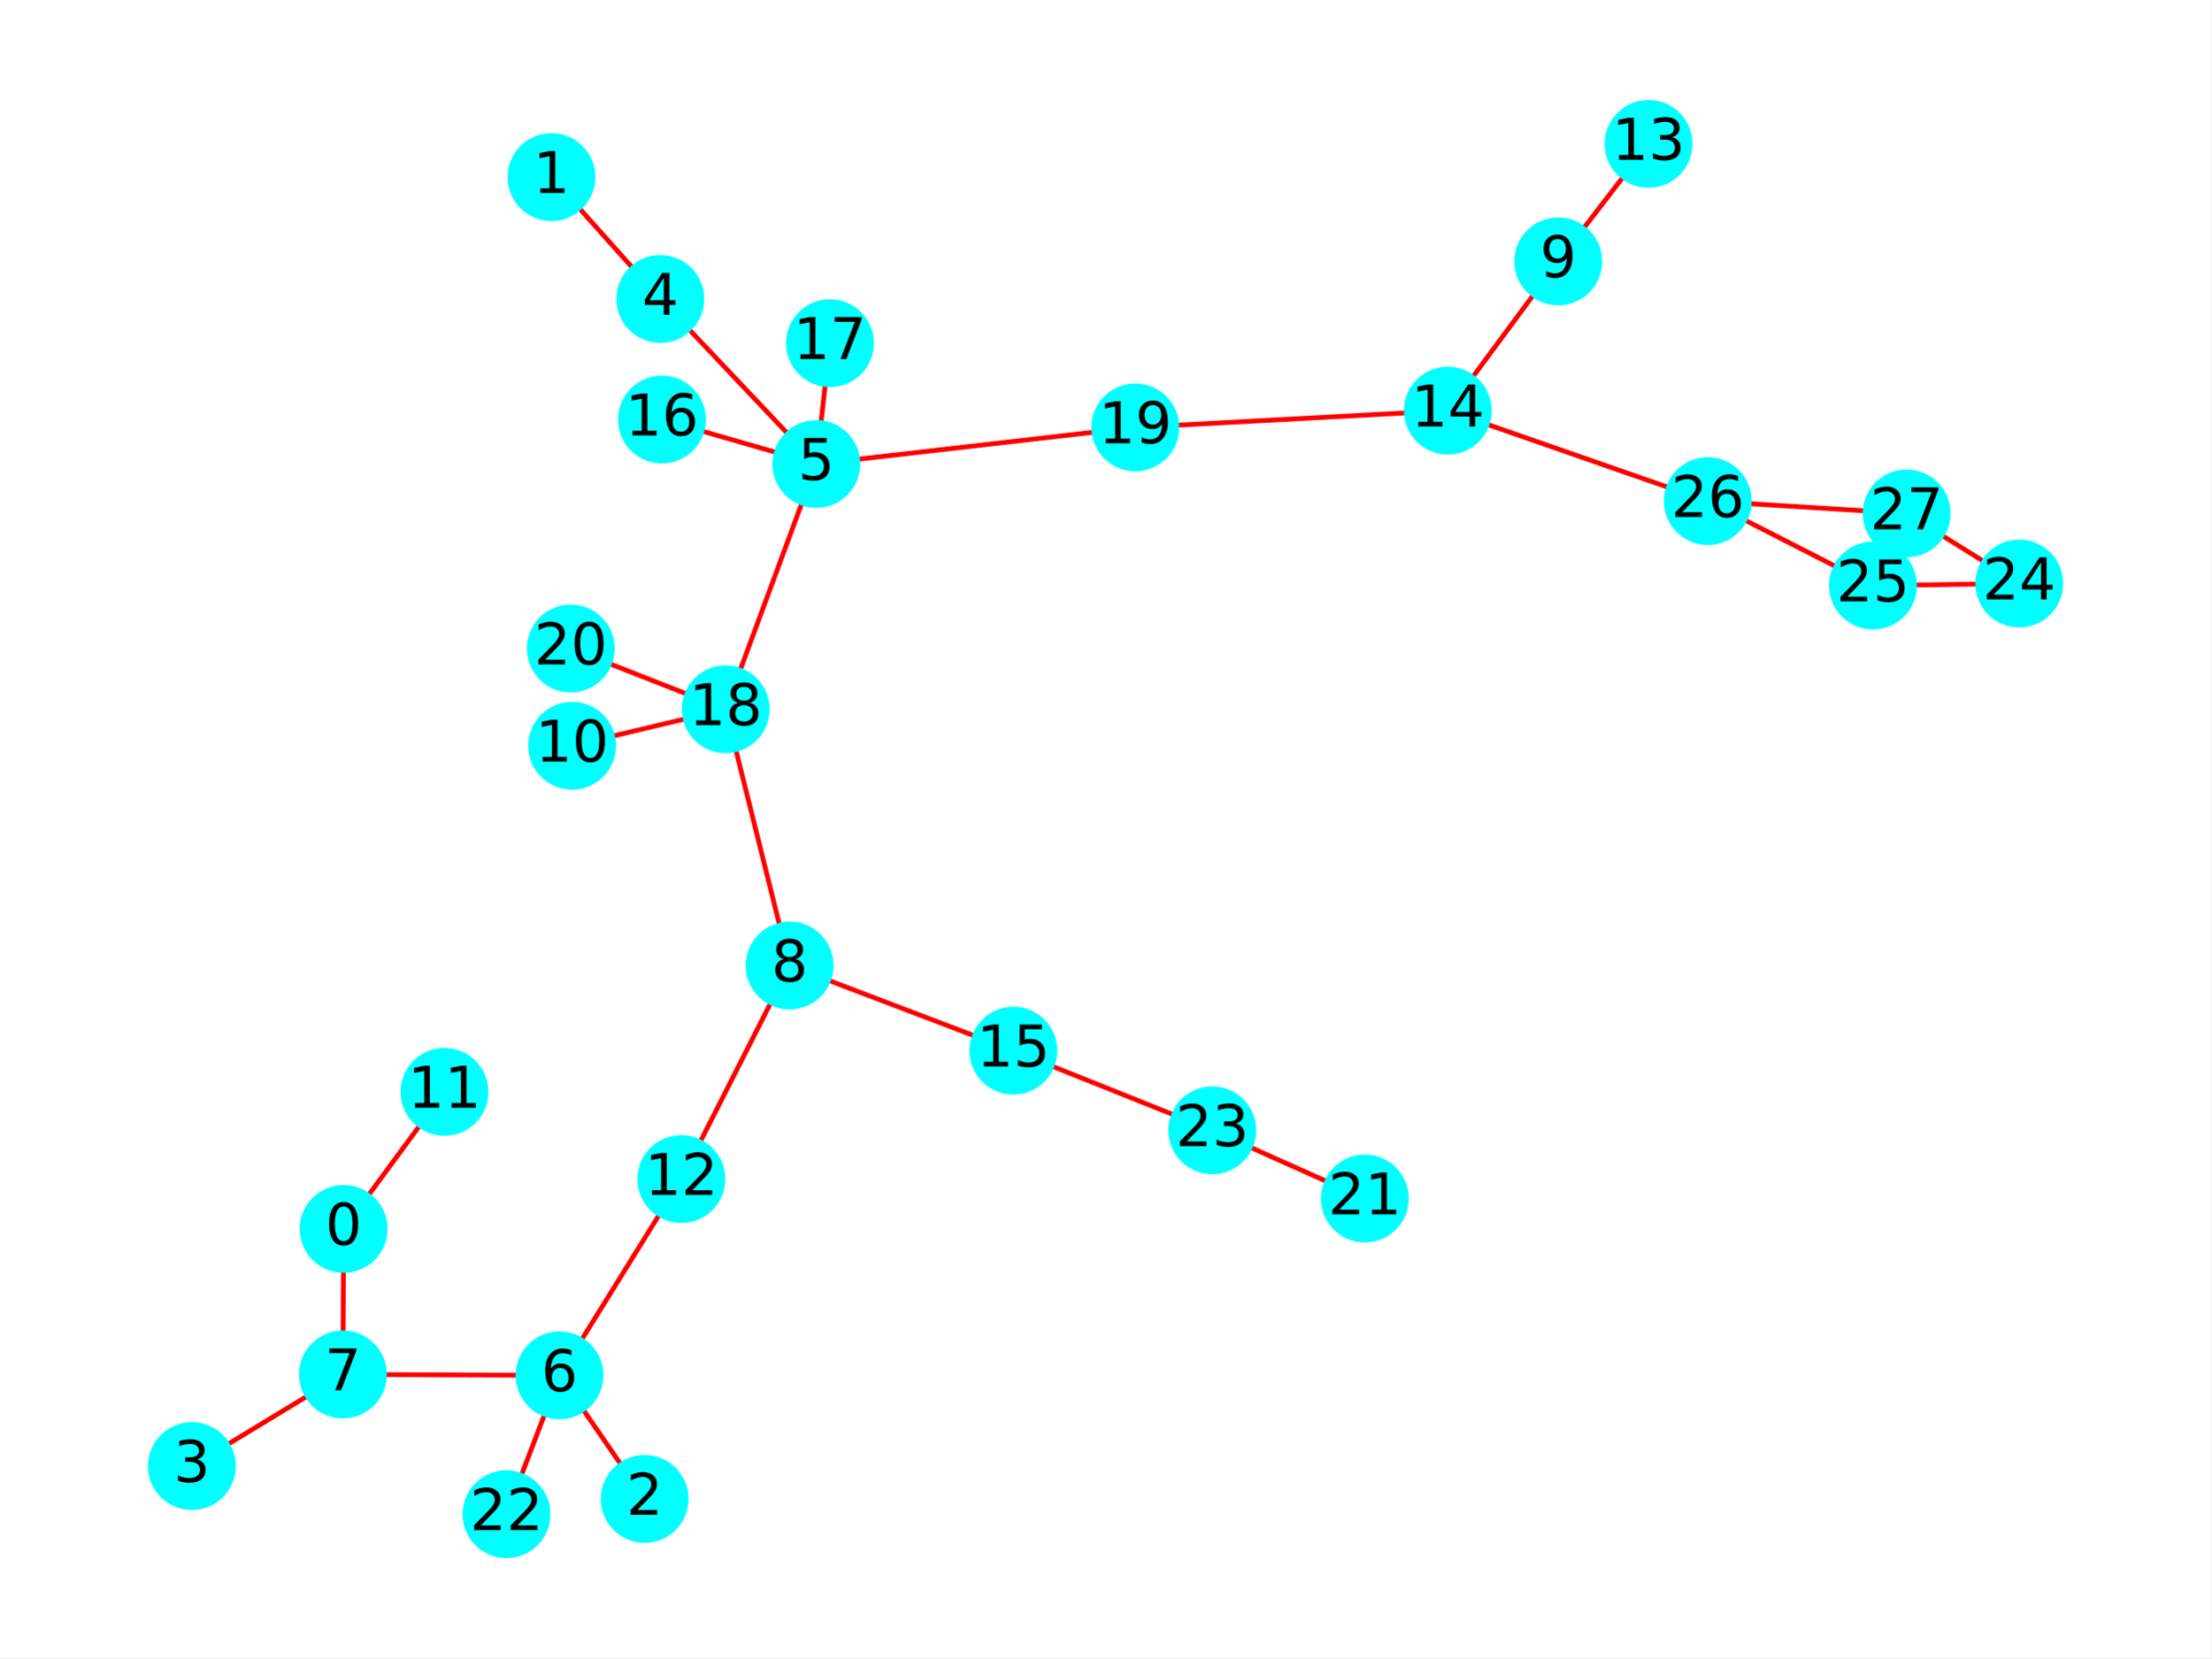
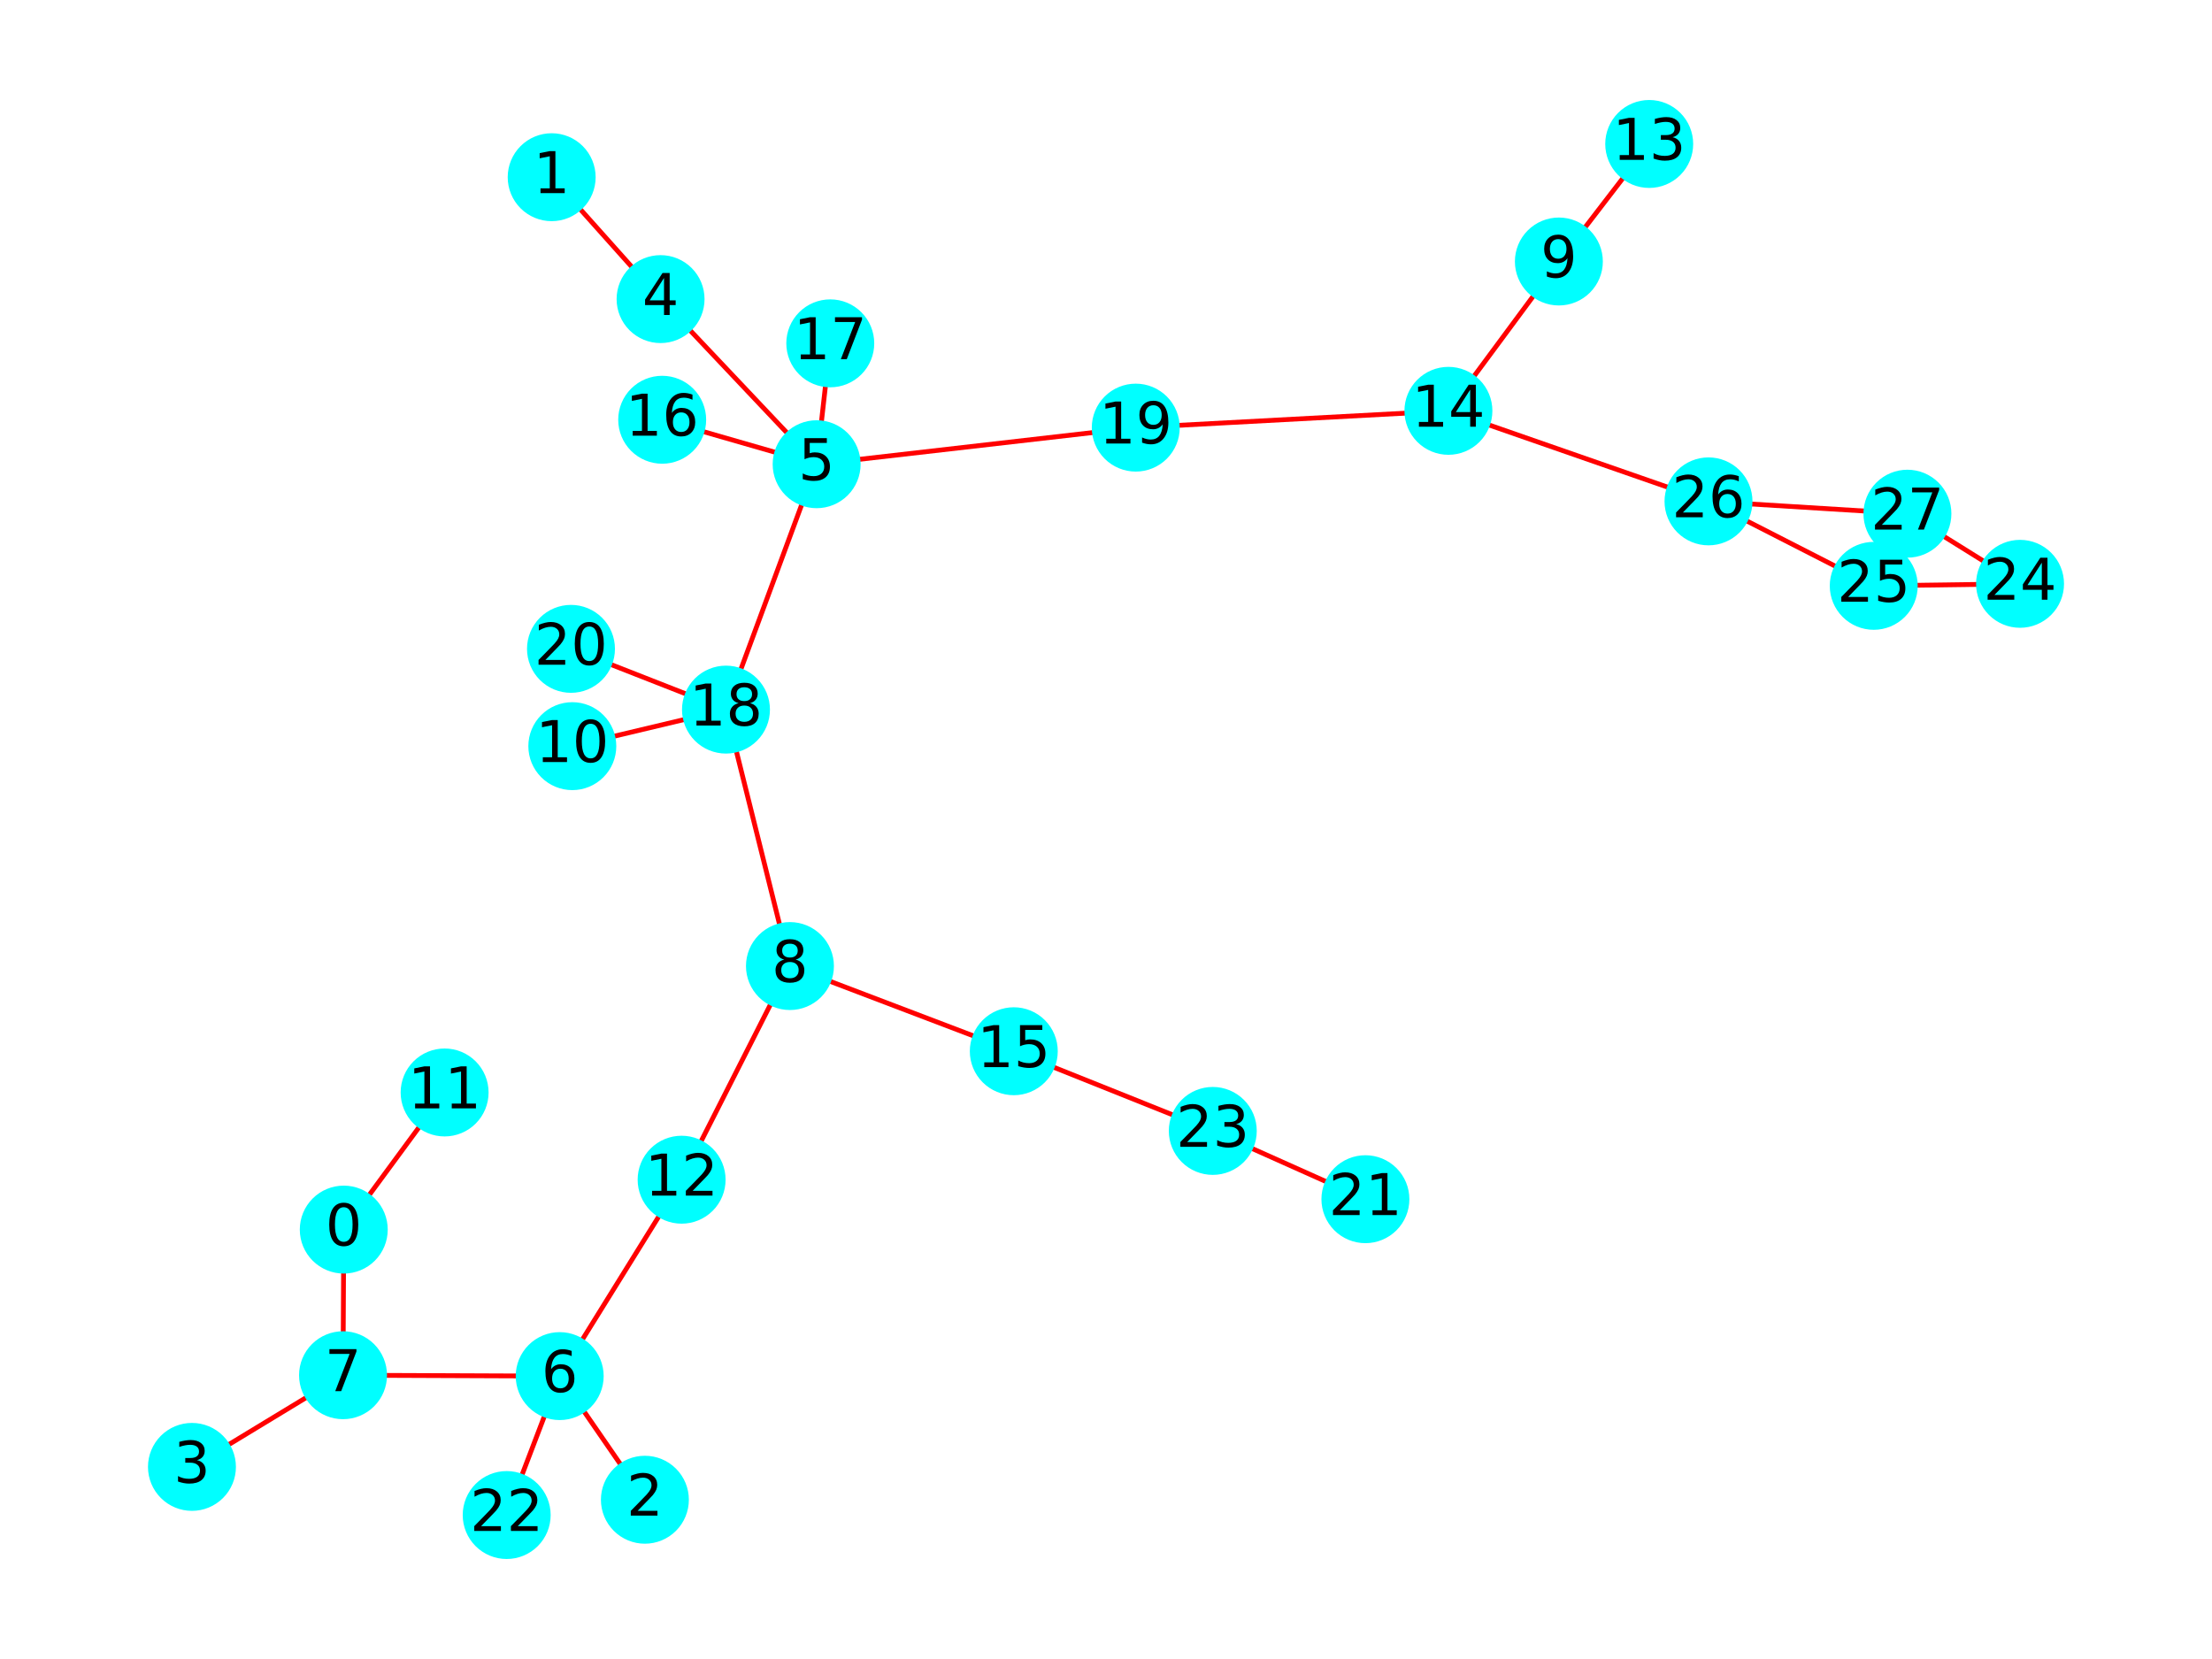
- <svg xmlns="http://www.w3.org/2000/svg" xmlns:xlink="http://www.w3.org/1999/xlink" width="460.8pt" height="345.6pt" viewBox="0 0 460.8 345.6" version="1.1">
+ <svg xmlns="http://www.w3.org/2000/svg" xmlns:xlink="http://www.w3.org/1999/xlink" width="614.4" height="460.8" version="1.1" viewBox="0 0 460.8 345.6">
  <defs>
-     <style type="text/css">*{stroke-linejoin: round; stroke-linecap: butt}</style>
+     <style type="text/css">*{stroke-linejoin:round;stroke-linecap:butt}</style>
  </defs>
  <g id="figure_1">
    <g id="patch_1">
-       <path d="M 0 345.6  L 460.8 345.6  L 460.8 0  L 0 0  z " style="fill: #ffffff" />
+       <path d="M 0 345.6 L 460.8 345.6 L 460.8 0 L 0 0 z" style="fill:#fff" />
    </g>
    <g id="axes_1">
      <g id="LineCollection_1">
-         <path d="M 71.613 256.147  L 92.621 227.581  " clip-path="url(#pd86e457731)" style="fill: none; stroke: #ff0000" />
-         <path d="M 71.613 256.147  L 71.46 286.484  " clip-path="url(#pd86e457731)" style="fill: none; stroke: #ff0000" />
-         <path d="M 114.924 36.915  L 137.609 62.309  " clip-path="url(#pd86e457731)" style="fill: none; stroke: #ff0000" />
-         <path d="M 134.342 312.423  L 116.596 286.667  " clip-path="url(#pd86e457731)" style="fill: none; stroke: #ff0000" />
-         <path d="M 39.987 305.581  L 71.46 286.484  " clip-path="url(#pd86e457731)" style="fill: none; stroke: #ff0000" />
-         <path d="M 137.609 62.309  L 170.121 96.707  " clip-path="url(#pd86e457731)" style="fill: none; stroke: #ff0000" />
-         <path d="M 170.121 96.707  L 137.946 87.443  " clip-path="url(#pd86e457731)" style="fill: none; stroke: #ff0000" />
-         <path d="M 170.121 96.707  L 236.6 89.081  " clip-path="url(#pd86e457731)" style="fill: none; stroke: #ff0000" />
-         <path d="M 170.121 96.707  L 151.234 147.825  " clip-path="url(#pd86e457731)" style="fill: none; stroke: #ff0000" />
-         <path d="M 170.121 96.707  L 172.961 71.523  " clip-path="url(#pd86e457731)" style="fill: none; stroke: #ff0000" />
-         <path d="M 116.596 286.667  L 141.993 245.753  " clip-path="url(#pd86e457731)" style="fill: none; stroke: #ff0000" />
-         <path d="M 116.596 286.667  L 71.46 286.484  " clip-path="url(#pd86e457731)" style="fill: none; stroke: #ff0000" />
-         <path d="M 116.596 286.667  L 105.552 315.61  " clip-path="url(#pd86e457731)" style="fill: none; stroke: #ff0000" />
-         <path d="M 164.56 201.247  L 211.191 218.992  " clip-path="url(#pd86e457731)" style="fill: none; stroke: #ff0000" />
-         <path d="M 164.56 201.247  L 141.993 245.753  " clip-path="url(#pd86e457731)" style="fill: none; stroke: #ff0000" />
-         <path d="M 164.56 201.247  L 151.234 147.825  " clip-path="url(#pd86e457731)" style="fill: none; stroke: #ff0000" />
-         <path d="M 324.742 54.476  L 301.731 85.584  " clip-path="url(#pd86e457731)" style="fill: none; stroke: #ff0000" />
-         <path d="M 324.742 54.476  L 343.561 29.99  " clip-path="url(#pd86e457731)" style="fill: none; stroke: #ff0000" />
-         <path d="M 119.225 155.437  L 151.234 147.825  " clip-path="url(#pd86e457731)" style="fill: none; stroke: #ff0000" />
-         <path d="M 301.731 85.584  L 236.6 89.081  " clip-path="url(#pd86e457731)" style="fill: none; stroke: #ff0000" />
-         <path d="M 301.731 85.584  L 355.912 104.445  " clip-path="url(#pd86e457731)" style="fill: none; stroke: #ff0000" />
-         <path d="M 211.191 218.992  L 252.645 235.591  " clip-path="url(#pd86e457731)" style="fill: none; stroke: #ff0000" />
-         <path d="M 151.234 147.825  L 118.946 135.168  " clip-path="url(#pd86e457731)" style="fill: none; stroke: #ff0000" />
-         <path d="M 284.439 249.815  L 252.645 235.591  " clip-path="url(#pd86e457731)" style="fill: none; stroke: #ff0000" />
-         <path d="M 420.813 121.621  L 397.35 107.012  " clip-path="url(#pd86e457731)" style="fill: none; stroke: #ff0000" />
-         <path d="M 420.813 121.621  L 390.334 122.041  " clip-path="url(#pd86e457731)" style="fill: none; stroke: #ff0000" />
-         <path d="M 390.334 122.041  L 355.912 104.445  " clip-path="url(#pd86e457731)" style="fill: none; stroke: #ff0000" />
-         <path d="M 355.912 104.445  L 397.35 107.012  " clip-path="url(#pd86e457731)" style="fill: none; stroke: #ff0000" />
+         <path d="M 71.613 256.147 L 92.621 227.581" clip-path="url(#pd86e457731)" style="fill:none;stroke:red" />
+         <path d="M 71.613 256.147 L 71.46 286.484" clip-path="url(#pd86e457731)" style="fill:none;stroke:red" />
+         <path d="M 114.924 36.915 L 137.609 62.309" clip-path="url(#pd86e457731)" style="fill:none;stroke:red" />
+         <path d="M 134.342 312.423 L 116.596 286.667" clip-path="url(#pd86e457731)" style="fill:none;stroke:red" />
+         <path d="M 39.987 305.581 L 71.46 286.484" clip-path="url(#pd86e457731)" style="fill:none;stroke:red" />
+         <path d="M 137.609 62.309 L 170.121 96.707" clip-path="url(#pd86e457731)" style="fill:none;stroke:red" />
+         <path d="M 170.121 96.707 L 137.946 87.443" clip-path="url(#pd86e457731)" style="fill:none;stroke:red" />
+         <path d="M 170.121 96.707 L 236.6 89.081" clip-path="url(#pd86e457731)" style="fill:none;stroke:red" />
+         <path d="M 170.121 96.707 L 151.234 147.825" clip-path="url(#pd86e457731)" style="fill:none;stroke:red" />
+         <path d="M 170.121 96.707 L 172.961 71.523" clip-path="url(#pd86e457731)" style="fill:none;stroke:red" />
+         <path d="M 116.596 286.667 L 141.993 245.753" clip-path="url(#pd86e457731)" style="fill:none;stroke:red" />
+         <path d="M 116.596 286.667 L 71.46 286.484" clip-path="url(#pd86e457731)" style="fill:none;stroke:red" />
+         <path d="M 116.596 286.667 L 105.552 315.61" clip-path="url(#pd86e457731)" style="fill:none;stroke:red" />
+         <path d="M 164.56 201.247 L 211.191 218.992" clip-path="url(#pd86e457731)" style="fill:none;stroke:red" />
+         <path d="M 164.56 201.247 L 141.993 245.753" clip-path="url(#pd86e457731)" style="fill:none;stroke:red" />
+         <path d="M 164.56 201.247 L 151.234 147.825" clip-path="url(#pd86e457731)" style="fill:none;stroke:red" />
+         <path d="M 324.742 54.476 L 301.731 85.584" clip-path="url(#pd86e457731)" style="fill:none;stroke:red" />
+         <path d="M 324.742 54.476 L 343.561 29.99" clip-path="url(#pd86e457731)" style="fill:none;stroke:red" />
+         <path d="M 119.225 155.437 L 151.234 147.825" clip-path="url(#pd86e457731)" style="fill:none;stroke:red" />
+         <path d="M 301.731 85.584 L 236.6 89.081" clip-path="url(#pd86e457731)" style="fill:none;stroke:red" />
+         <path d="M 301.731 85.584 L 355.912 104.445" clip-path="url(#pd86e457731)" style="fill:none;stroke:red" />
+         <path d="M 211.191 218.992 L 252.645 235.591" clip-path="url(#pd86e457731)" style="fill:none;stroke:red" />
+         <path d="M 151.234 147.825 L 118.946 135.168" clip-path="url(#pd86e457731)" style="fill:none;stroke:red" />
+         <path d="M 284.439 249.815 L 252.645 235.591" clip-path="url(#pd86e457731)" style="fill:none;stroke:red" />
+         <path d="M 420.813 121.621 L 397.35 107.012" clip-path="url(#pd86e457731)" style="fill:none;stroke:red" />
+         <path d="M 420.813 121.621 L 390.334 122.041" clip-path="url(#pd86e457731)" style="fill:none;stroke:red" />
+         <path d="M 390.334 122.041 L 355.912 104.445" clip-path="url(#pd86e457731)" style="fill:none;stroke:red" />
+         <path d="M 355.912 104.445 L 397.35 107.012" clip-path="url(#pd86e457731)" style="fill:none;stroke:red" />
      </g>
      <g id="PathCollection_1">
        <defs>
-           <path id="C0_0_6f438f2f1f" d="M 0 8.66  C 2.297 8.66 4.5 7.748 6.124 6.124  C 7.748 4.5 8.66 2.297 8.66 -0  C 8.66 -2.297 7.748 -4.5 6.124 -6.124  C 4.5 -7.748 2.297 -8.66 0 -8.66  C -2.297 -8.66 -4.5 -7.748 -6.124 -6.124  C -7.748 -4.5 -8.66 -2.297 -8.66 0  C -8.66 2.297 -7.748 4.5 -6.124 6.124  C -4.5 7.748 -2.297 8.66 0 8.66  z " />
+           <path id="C0_0_6f438f2f1f" d="M 0 8.66 C 2.297 8.66 4.5 7.748 6.124 6.124 C 7.748 4.5 8.66 2.297 8.66 -0 C 8.66 -2.297 7.748 -4.5 6.124 -6.124 C 4.5 -7.748 2.297 -8.66 0 -8.66 C -2.297 -8.66 -4.5 -7.748 -6.124 -6.124 C -7.748 -4.5 -8.66 -2.297 -8.66 0 C -8.66 2.297 -7.748 4.5 -6.124 6.124 C -4.5 7.748 -2.297 8.66 0 8.66 z" />
        </defs>
        <g clip-path="url(#pd86e457731)">
-           <use xlink:href="#C0_0_6f438f2f1f" x="71.613" y="256.147" style="fill: #00ffff; stroke: #00ffff" />
-         </g>
-         <g clip-path="url(#pd86e457731)">
-           <use xlink:href="#C0_0_6f438f2f1f" x="114.924" y="36.915" style="fill: #00ffff; stroke: #00ffff" />
-         </g>
-         <g clip-path="url(#pd86e457731)">
-           <use xlink:href="#C0_0_6f438f2f1f" x="134.342" y="312.423" style="fill: #00ffff; stroke: #00ffff" />
-         </g>
-         <g clip-path="url(#pd86e457731)">
-           <use xlink:href="#C0_0_6f438f2f1f" x="39.987" y="305.581" style="fill: #00ffff; stroke: #00ffff" />
-         </g>
-         <g clip-path="url(#pd86e457731)">
-           <use xlink:href="#C0_0_6f438f2f1f" x="137.609" y="62.309" style="fill: #00ffff; stroke: #00ffff" />
-         </g>
-         <g clip-path="url(#pd86e457731)">
-           <use xlink:href="#C0_0_6f438f2f1f" x="170.121" y="96.707" style="fill: #00ffff; stroke: #00ffff" />
-         </g>
-         <g clip-path="url(#pd86e457731)">
-           <use xlink:href="#C0_0_6f438f2f1f" x="116.596" y="286.667" style="fill: #00ffff; stroke: #00ffff" />
-         </g>
-         <g clip-path="url(#pd86e457731)">
-           <use xlink:href="#C0_0_6f438f2f1f" x="71.46" y="286.484" style="fill: #00ffff; stroke: #00ffff" />
-         </g>
-         <g clip-path="url(#pd86e457731)">
-           <use xlink:href="#C0_0_6f438f2f1f" x="164.56" y="201.247" style="fill: #00ffff; stroke: #00ffff" />
-         </g>
-         <g clip-path="url(#pd86e457731)">
-           <use xlink:href="#C0_0_6f438f2f1f" x="324.742" y="54.476" style="fill: #00ffff; stroke: #00ffff" />
-         </g>
-         <g clip-path="url(#pd86e457731)">
-           <use xlink:href="#C0_0_6f438f2f1f" x="119.225" y="155.437" style="fill: #00ffff; stroke: #00ffff" />
-         </g>
-         <g clip-path="url(#pd86e457731)">
-           <use xlink:href="#C0_0_6f438f2f1f" x="92.621" y="227.581" style="fill: #00ffff; stroke: #00ffff" />
-         </g>
-         <g clip-path="url(#pd86e457731)">
-           <use xlink:href="#C0_0_6f438f2f1f" x="141.993" y="245.753" style="fill: #00ffff; stroke: #00ffff" />
-         </g>
-         <g clip-path="url(#pd86e457731)">
-           <use xlink:href="#C0_0_6f438f2f1f" x="343.561" y="29.99" style="fill: #00ffff; stroke: #00ffff" />
-         </g>
-         <g clip-path="url(#pd86e457731)">
-           <use xlink:href="#C0_0_6f438f2f1f" x="301.731" y="85.584" style="fill: #00ffff; stroke: #00ffff" />
-         </g>
-         <g clip-path="url(#pd86e457731)">
-           <use xlink:href="#C0_0_6f438f2f1f" x="211.191" y="218.992" style="fill: #00ffff; stroke: #00ffff" />
-         </g>
-         <g clip-path="url(#pd86e457731)">
-           <use xlink:href="#C0_0_6f438f2f1f" x="137.946" y="87.443" style="fill: #00ffff; stroke: #00ffff" />
-         </g>
-         <g clip-path="url(#pd86e457731)">
-           <use xlink:href="#C0_0_6f438f2f1f" x="172.961" y="71.523" style="fill: #00ffff; stroke: #00ffff" />
-         </g>
-         <g clip-path="url(#pd86e457731)">
-           <use xlink:href="#C0_0_6f438f2f1f" x="151.234" y="147.825" style="fill: #00ffff; stroke: #00ffff" />
-         </g>
-         <g clip-path="url(#pd86e457731)">
-           <use xlink:href="#C0_0_6f438f2f1f" x="236.6" y="89.081" style="fill: #00ffff; stroke: #00ffff" />
-         </g>
-         <g clip-path="url(#pd86e457731)">
-           <use xlink:href="#C0_0_6f438f2f1f" x="118.946" y="135.168" style="fill: #00ffff; stroke: #00ffff" />
-         </g>
-         <g clip-path="url(#pd86e457731)">
-           <use xlink:href="#C0_0_6f438f2f1f" x="284.439" y="249.815" style="fill: #00ffff; stroke: #00ffff" />
-         </g>
-         <g clip-path="url(#pd86e457731)">
-           <use xlink:href="#C0_0_6f438f2f1f" x="105.552" y="315.61" style="fill: #00ffff; stroke: #00ffff" />
-         </g>
-         <g clip-path="url(#pd86e457731)">
-           <use xlink:href="#C0_0_6f438f2f1f" x="252.645" y="235.591" style="fill: #00ffff; stroke: #00ffff" />
-         </g>
-         <g clip-path="url(#pd86e457731)">
-           <use xlink:href="#C0_0_6f438f2f1f" x="420.813" y="121.621" style="fill: #00ffff; stroke: #00ffff" />
-         </g>
-         <g clip-path="url(#pd86e457731)">
-           <use xlink:href="#C0_0_6f438f2f1f" x="390.334" y="122.041" style="fill: #00ffff; stroke: #00ffff" />
-         </g>
-         <g clip-path="url(#pd86e457731)">
-           <use xlink:href="#C0_0_6f438f2f1f" x="355.912" y="104.445" style="fill: #00ffff; stroke: #00ffff" />
-         </g>
-         <g clip-path="url(#pd86e457731)">
-           <use xlink:href="#C0_0_6f438f2f1f" x="397.35" y="107.012" style="fill: #00ffff; stroke: #00ffff" />
+           <use x="71.613" y="256.147" xlink:href="#C0_0_6f438f2f1f" style="fill:#0ff;stroke:#0ff" />
+         </g>
+         <g clip-path="url(#pd86e457731)">
+           <use x="114.924" y="36.915" xlink:href="#C0_0_6f438f2f1f" style="fill:#0ff;stroke:#0ff" />
+         </g>
+         <g clip-path="url(#pd86e457731)">
+           <use x="134.342" y="312.423" xlink:href="#C0_0_6f438f2f1f" style="fill:#0ff;stroke:#0ff" />
+         </g>
+         <g clip-path="url(#pd86e457731)">
+           <use x="39.987" y="305.581" xlink:href="#C0_0_6f438f2f1f" style="fill:#0ff;stroke:#0ff" />
+         </g>
+         <g clip-path="url(#pd86e457731)">
+           <use x="137.609" y="62.309" xlink:href="#C0_0_6f438f2f1f" style="fill:#0ff;stroke:#0ff" />
+         </g>
+         <g clip-path="url(#pd86e457731)">
+           <use x="170.121" y="96.707" xlink:href="#C0_0_6f438f2f1f" style="fill:#0ff;stroke:#0ff" />
+         </g>
+         <g clip-path="url(#pd86e457731)">
+           <use x="116.596" y="286.667" xlink:href="#C0_0_6f438f2f1f" style="fill:#0ff;stroke:#0ff" />
+         </g>
+         <g clip-path="url(#pd86e457731)">
+           <use x="71.46" y="286.484" xlink:href="#C0_0_6f438f2f1f" style="fill:#0ff;stroke:#0ff" />
+         </g>
+         <g clip-path="url(#pd86e457731)">
+           <use x="164.56" y="201.247" xlink:href="#C0_0_6f438f2f1f" style="fill:#0ff;stroke:#0ff" />
+         </g>
+         <g clip-path="url(#pd86e457731)">
+           <use x="324.742" y="54.476" xlink:href="#C0_0_6f438f2f1f" style="fill:#0ff;stroke:#0ff" />
+         </g>
+         <g clip-path="url(#pd86e457731)">
+           <use x="119.225" y="155.437" xlink:href="#C0_0_6f438f2f1f" style="fill:#0ff;stroke:#0ff" />
+         </g>
+         <g clip-path="url(#pd86e457731)">
+           <use x="92.621" y="227.581" xlink:href="#C0_0_6f438f2f1f" style="fill:#0ff;stroke:#0ff" />
+         </g>
+         <g clip-path="url(#pd86e457731)">
+           <use x="141.993" y="245.753" xlink:href="#C0_0_6f438f2f1f" style="fill:#0ff;stroke:#0ff" />
+         </g>
+         <g clip-path="url(#pd86e457731)">
+           <use x="343.561" y="29.99" xlink:href="#C0_0_6f438f2f1f" style="fill:#0ff;stroke:#0ff" />
+         </g>
+         <g clip-path="url(#pd86e457731)">
+           <use x="301.731" y="85.584" xlink:href="#C0_0_6f438f2f1f" style="fill:#0ff;stroke:#0ff" />
+         </g>
+         <g clip-path="url(#pd86e457731)">
+           <use x="211.191" y="218.992" xlink:href="#C0_0_6f438f2f1f" style="fill:#0ff;stroke:#0ff" />
+         </g>
+         <g clip-path="url(#pd86e457731)">
+           <use x="137.946" y="87.443" xlink:href="#C0_0_6f438f2f1f" style="fill:#0ff;stroke:#0ff" />
+         </g>
+         <g clip-path="url(#pd86e457731)">
+           <use x="172.961" y="71.523" xlink:href="#C0_0_6f438f2f1f" style="fill:#0ff;stroke:#0ff" />
+         </g>
+         <g clip-path="url(#pd86e457731)">
+           <use x="151.234" y="147.825" xlink:href="#C0_0_6f438f2f1f" style="fill:#0ff;stroke:#0ff" />
+         </g>
+         <g clip-path="url(#pd86e457731)">
+           <use x="236.6" y="89.081" xlink:href="#C0_0_6f438f2f1f" style="fill:#0ff;stroke:#0ff" />
+         </g>
+         <g clip-path="url(#pd86e457731)">
+           <use x="118.946" y="135.168" xlink:href="#C0_0_6f438f2f1f" style="fill:#0ff;stroke:#0ff" />
+         </g>
+         <g clip-path="url(#pd86e457731)">
+           <use x="284.439" y="249.815" xlink:href="#C0_0_6f438f2f1f" style="fill:#0ff;stroke:#0ff" />
+         </g>
+         <g clip-path="url(#pd86e457731)">
+           <use x="105.552" y="315.61" xlink:href="#C0_0_6f438f2f1f" style="fill:#0ff;stroke:#0ff" />
+         </g>
+         <g clip-path="url(#pd86e457731)">
+           <use x="252.645" y="235.591" xlink:href="#C0_0_6f438f2f1f" style="fill:#0ff;stroke:#0ff" />
+         </g>
+         <g clip-path="url(#pd86e457731)">
+           <use x="420.813" y="121.621" xlink:href="#C0_0_6f438f2f1f" style="fill:#0ff;stroke:#0ff" />
+         </g>
+         <g clip-path="url(#pd86e457731)">
+           <use x="390.334" y="122.041" xlink:href="#C0_0_6f438f2f1f" style="fill:#0ff;stroke:#0ff" />
+         </g>
+         <g clip-path="url(#pd86e457731)">
+           <use x="355.912" y="104.445" xlink:href="#C0_0_6f438f2f1f" style="fill:#0ff;stroke:#0ff" />
+         </g>
+         <g clip-path="url(#pd86e457731)">
+           <use x="397.35" y="107.012" xlink:href="#C0_0_6f438f2f1f" style="fill:#0ff;stroke:#0ff" />
        </g>
      </g>
      <g id="text_1">
        <g clip-path="url(#pd86e457731)">
          <g transform="translate(67.79522 259.4587) scale(0.12 -0.12)">
            <defs>
-               <path id="DejaVuSans-30" d="M 2034 4250  Q 1547 4250 1301 3770  Q 1056 3291 1056 2328  Q 1056 1369 1301 889  Q 1547 409 2034 409  Q 2525 409 2770 889  Q 3016 1369 3016 2328  Q 3016 3291 2770 3770  Q 2525 4250 2034 4250  z M 2034 4750  Q 2819 4750 3233 4129  Q 3647 3509 3647 2328  Q 3647 1150 3233 529  Q 2819 -91 2034 -91  Q 1250 -91 836 529  Q 422 1150 422 2328  Q 422 3509 836 4129  Q 1250 4750 2034 4750  z " transform="scale(0.015625)" />
+               <path id="DejaVuSans-30" d="M 2034 4250 Q 1547 4250 1301 3770 Q 1056 3291 1056 2328 Q 1056 1369 1301 889 Q 1547 409 2034 409 Q 2525 409 2770 889 Q 3016 1369 3016 2328 Q 3016 3291 2770 3770 Q 2525 4250 2034 4250 z M 2034 4750 Q 2819 4750 3233 4129 Q 3647 3509 3647 2328 Q 3647 1150 3233 529 Q 2819 -91 2034 -91 Q 1250 -91 836 529 Q 422 1150 422 2328 Q 422 3509 836 4129 Q 1250 4750 2034 4750 z" transform="scale(0.015625)" />
            </defs>
            <use xlink:href="#DejaVuSans-30" />
          </g>
        </g>
      </g>
      <g id="text_2">
        <g clip-path="url(#pd86e457731)">
          <g transform="translate(111.1068 40.22605) scale(0.12 -0.12)">
            <defs>
-               <path id="DejaVuSans-31" d="M 794 531  L 1825 531  L 1825 4091  L 703 3866  L 703 4441  L 1819 4666  L 2450 4666  L 2450 531  L 3481 531  L 3481 0  L 794 0  L 794 531  z " transform="scale(0.015625)" />
+               <path id="DejaVuSans-31" d="M 794 531 L 1825 531 L 1825 4091 L 703 3866 L 703 4441 L 1819 4666 L 2450 4666 L 2450 531 L 3481 531 L 3481 0 L 794 0 L 794 531 z" transform="scale(0.015625)" />
            </defs>
            <use xlink:href="#DejaVuSans-31" />
          </g>
        </g>
      </g>
      <g id="text_3">
        <g clip-path="url(#pd86e457731)">
          <g transform="translate(130.5247 315.7338) scale(0.12 -0.12)">
            <defs>
-               <path id="DejaVuSans-32" d="M 1228 531  L 3431 531  L 3431 0  L 469 0  L 469 531  Q 828 903 1448 1529  Q 2069 2156 2228 2338  Q 2531 2678 2651 2914  Q 2772 3150 2772 3378  Q 2772 3750 2511 3984  Q 2250 4219 1831 4219  Q 1534 4219 1204 4116  Q 875 4013 500 3803  L 500 4441  Q 881 4594 1212 4672  Q 1544 4750 1819 4750  Q 2544 4750 2975 4387  Q 3406 4025 3406 3419  Q 3406 3131 3298 2873  Q 3191 2616 2906 2266  Q 2828 2175 2409 1742  Q 1991 1309 1228 531  z " transform="scale(0.015625)" />
+               <path id="DejaVuSans-32" d="M 1228 531 L 3431 531 L 3431 0 L 469 0 L 469 531 Q 828 903 1448 1529 Q 2069 2156 2228 2338 Q 2531 2678 2651 2914 Q 2772 3150 2772 3378 Q 2772 3750 2511 3984 Q 2250 4219 1831 4219 Q 1534 4219 1204 4116 Q 875 4013 500 3803 L 500 4441 Q 881 4594 1212 4672 Q 1544 4750 1819 4750 Q 2544 4750 2975 4387 Q 3406 4025 3406 3419 Q 3406 3131 3298 2873 Q 3191 2616 2906 2266 Q 2828 2175 2409 1742 Q 1991 1309 1228 531 z" transform="scale(0.015625)" />
            </defs>
            <use xlink:href="#DejaVuSans-32" />
          </g>
        </g>
      </g>
      <g id="text_4">
        <g clip-path="url(#pd86e457731)">
          <g transform="translate(36.16928 308.8918) scale(0.12 -0.12)">
            <defs>
-               <path id="DejaVuSans-33" d="M 2597 2516  Q 3050 2419 3304 2112  Q 3559 1806 3559 1356  Q 3559 666 3084 287  Q 2609 -91 1734 -91  Q 1441 -91 1130 -33  Q 819 25 488 141  L 488 750  Q 750 597 1062 519  Q 1375 441 1716 441  Q 2309 441 2620 675  Q 2931 909 2931 1356  Q 2931 1769 2642 2001  Q 2353 2234 1838 2234  L 1294 2234  L 1294 2753  L 1863 2753  Q 2328 2753 2575 2939  Q 2822 3125 2822 3475  Q 2822 3834 2567 4026  Q 2313 4219 1838 4219  Q 1578 4219 1281 4162  Q 984 4106 628 3988  L 628 4550  Q 988 4650 1302 4700  Q 1616 4750 1894 4750  Q 2613 4750 3031 4423  Q 3450 4097 3450 3541  Q 3450 3153 3228 2886  Q 3006 2619 2597 2516  z " transform="scale(0.015625)" />
+               <path id="DejaVuSans-33" d="M 2597 2516 Q 3050 2419 3304 2112 Q 3559 1806 3559 1356 Q 3559 666 3084 287 Q 2609 -91 1734 -91 Q 1441 -91 1130 -33 Q 819 25 488 141 L 488 750 Q 750 597 1062 519 Q 1375 441 1716 441 Q 2309 441 2620 675 Q 2931 909 2931 1356 Q 2931 1769 2642 2001 Q 2353 2234 1838 2234 L 1294 2234 L 1294 2753 L 1863 2753 Q 2328 2753 2575 2939 Q 2822 3125 2822 3475 Q 2822 3834 2567 4026 Q 2313 4219 1838 4219 Q 1578 4219 1281 4162 Q 984 4106 628 3988 L 628 4550 Q 988 4650 1302 4700 Q 1616 4750 1894 4750 Q 2613 4750 3031 4423 Q 3450 4097 3450 3541 Q 3450 3153 3228 2886 Q 3006 2619 2597 2516 z" transform="scale(0.015625)" />
            </defs>
            <use xlink:href="#DejaVuSans-33" />
          </g>
        </g>
      </g>
      <g id="text_5">
        <g clip-path="url(#pd86e457731)">
          <g transform="translate(133.7915 65.61993) scale(0.12 -0.12)">
            <defs>
-               <path id="DejaVuSans-34" d="M 2419 4116  L 825 1625  L 2419 1625  L 2419 4116  z M 2253 4666  L 3047 4666  L 3047 1625  L 3713 1625  L 3713 1100  L 3047 1100  L 3047 0  L 2419 0  L 2419 1100  L 313 1100  L 313 1709  L 2253 4666  z " transform="scale(0.015625)" />
+               <path id="DejaVuSans-34" d="M 2419 4116 L 825 1625 L 2419 1625 L 2419 4116 z M 2253 4666 L 3047 4666 L 3047 1625 L 3713 1625 L 3713 1100 L 3047 1100 L 3047 0 L 2419 0 L 2419 1100 L 313 1100 L 313 1709 L 2253 4666 z" transform="scale(0.015625)" />
            </defs>
            <use xlink:href="#DejaVuSans-34" />
          </g>
        </g>
      </g>
      <g id="text_6">
        <g clip-path="url(#pd86e457731)">
          <g transform="translate(166.3039 100.0186) scale(0.12 -0.12)">
            <defs>
-               <path id="DejaVuSans-35" d="M 691 4666  L 3169 4666  L 3169 4134  L 1269 4134  L 1269 2991  Q 1406 3038 1543 3061  Q 1681 3084 1819 3084  Q 2600 3084 3056 2656  Q 3513 2228 3513 1497  Q 3513 744 3044 326  Q 2575 -91 1722 -91  Q 1428 -91 1123 -41  Q 819 9 494 109  L 494 744  Q 775 591 1075 516  Q 1375 441 1709 441  Q 2250 441 2565 725  Q 2881 1009 2881 1497  Q 2881 1984 2565 2268  Q 2250 2553 1709 2553  Q 1456 2553 1204 2497  Q 953 2441 691 2322  L 691 4666  z " transform="scale(0.015625)" />
+               <path id="DejaVuSans-35" d="M 691 4666 L 3169 4666 L 3169 4134 L 1269 4134 L 1269 2991 Q 1406 3038 1543 3061 Q 1681 3084 1819 3084 Q 2600 3084 3056 2656 Q 3513 2228 3513 1497 Q 3513 744 3044 326 Q 2575 -91 1722 -91 Q 1428 -91 1123 -41 Q 819 9 494 109 L 494 744 Q 775 591 1075 516 Q 1375 441 1709 441 Q 2250 441 2565 725 Q 2881 1009 2881 1497 Q 2881 1984 2565 2268 Q 2250 2553 1709 2553 Q 1456 2553 1204 2497 Q 953 2441 691 2322 L 691 4666 z" transform="scale(0.015625)" />
            </defs>
            <use xlink:href="#DejaVuSans-35" />
          </g>
        </g>
      </g>
      <g id="text_7">
        <g clip-path="url(#pd86e457731)">
          <g transform="translate(112.7786 289.978) scale(0.12 -0.12)">
            <defs>
-               <path id="DejaVuSans-36" d="M 2113 2584  Q 1688 2584 1439 2293  Q 1191 2003 1191 1497  Q 1191 994 1439 701  Q 1688 409 2113 409  Q 2538 409 2786 701  Q 3034 994 3034 1497  Q 3034 2003 2786 2293  Q 2538 2584 2113 2584  z M 3366 4563  L 3366 3988  Q 3128 4100 2886 4159  Q 2644 4219 2406 4219  Q 1781 4219 1451 3797  Q 1122 3375 1075 2522  Q 1259 2794 1537 2939  Q 1816 3084 2150 3084  Q 2853 3084 3261 2657  Q 3669 2231 3669 1497  Q 3669 778 3244 343  Q 2819 -91 2113 -91  Q 1303 -91 875 529  Q 447 1150 447 2328  Q 447 3434 972 4092  Q 1497 4750 2381 4750  Q 2619 4750 2861 4703  Q 3103 4656 3366 4563  z " transform="scale(0.015625)" />
+               <path id="DejaVuSans-36" d="M 2113 2584 Q 1688 2584 1439 2293 Q 1191 2003 1191 1497 Q 1191 994 1439 701 Q 1688 409 2113 409 Q 2538 409 2786 701 Q 3034 994 3034 1497 Q 3034 2003 2786 2293 Q 2538 2584 2113 2584 z M 3366 4563 L 3366 3988 Q 3128 4100 2886 4159 Q 2644 4219 2406 4219 Q 1781 4219 1451 3797 Q 1122 3375 1075 2522 Q 1259 2794 1537 2939 Q 1816 3084 2150 3084 Q 2853 3084 3261 2657 Q 3669 2231 3669 1497 Q 3669 778 3244 343 Q 2819 -91 2113 -91 Q 1303 -91 875 529 Q 447 1150 447 2328 Q 447 3434 972 4092 Q 1497 4750 2381 4750 Q 2619 4750 2861 4703 Q 3103 4656 3366 4563 z" transform="scale(0.015625)" />
            </defs>
            <use xlink:href="#DejaVuSans-36" />
          </g>
        </g>
      </g>
      <g id="text_8">
        <g clip-path="url(#pd86e457731)">
          <g transform="translate(67.64282 289.795) scale(0.12 -0.12)">
            <defs>
-               <path id="DejaVuSans-37" d="M 525 4666  L 3525 4666  L 3525 4397  L 1831 0  L 1172 0  L 2766 4134  L 525 4134  L 525 4666  z " transform="scale(0.015625)" />
+               <path id="DejaVuSans-37" d="M 525 4666 L 3525 4666 L 3525 4397 L 1831 0 L 1172 0 L 2766 4134 L 525 4134 L 525 4666 z" transform="scale(0.015625)" />
            </defs>
            <use xlink:href="#DejaVuSans-37" />
          </g>
        </g>
      </g>
      <g id="text_9">
        <g clip-path="url(#pd86e457731)">
          <g transform="translate(160.7429 204.5583) scale(0.12 -0.12)">
            <defs>
-               <path id="DejaVuSans-38" d="M 2034 2216  Q 1584 2216 1326 1975  Q 1069 1734 1069 1313  Q 1069 891 1326 650  Q 1584 409 2034 409  Q 2484 409 2743 651  Q 3003 894 3003 1313  Q 3003 1734 2745 1975  Q 2488 2216 2034 2216  z M 1403 2484  Q 997 2584 770 2862  Q 544 3141 544 3541  Q 544 4100 942 4425  Q 1341 4750 2034 4750  Q 2731 4750 3128 4425  Q 3525 4100 3525 3541  Q 3525 3141 3298 2862  Q 3072 2584 2669 2484  Q 3125 2378 3379 2068  Q 3634 1759 3634 1313  Q 3634 634 3220 271  Q 2806 -91 2034 -91  Q 1263 -91 848 271  Q 434 634 434 1313  Q 434 1759 690 2068  Q 947 2378 1403 2484  z M 1172 3481  Q 1172 3119 1398 2916  Q 1625 2713 2034 2713  Q 2441 2713 2670 2916  Q 2900 3119 2900 3481  Q 2900 3844 2670 4047  Q 2441 4250 2034 4250  Q 1625 4250 1398 4047  Q 1172 3844 1172 3481  z " transform="scale(0.015625)" />
+               <path id="DejaVuSans-38" d="M 2034 2216 Q 1584 2216 1326 1975 Q 1069 1734 1069 1313 Q 1069 891 1326 650 Q 1584 409 2034 409 Q 2484 409 2743 651 Q 3003 894 3003 1313 Q 3003 1734 2745 1975 Q 2488 2216 2034 2216 z M 1403 2484 Q 997 2584 770 2862 Q 544 3141 544 3541 Q 544 4100 942 4425 Q 1341 4750 2034 4750 Q 2731 4750 3128 4425 Q 3525 4100 3525 3541 Q 3525 3141 3298 2862 Q 3072 2584 2669 2484 Q 3125 2378 3379 2068 Q 3634 1759 3634 1313 Q 3634 634 3220 271 Q 2806 -91 2034 -91 Q 1263 -91 848 271 Q 434 634 434 1313 Q 434 1759 690 2068 Q 947 2378 1403 2484 z M 1172 3481 Q 1172 3119 1398 2916 Q 1625 2713 2034 2713 Q 2441 2713 2670 2916 Q 2900 3119 2900 3481 Q 2900 3844 2670 4047 Q 2441 4250 2034 4250 Q 1625 4250 1398 4047 Q 1172 3844 1172 3481 z" transform="scale(0.015625)" />
            </defs>
            <use xlink:href="#DejaVuSans-38" />
          </g>
        </g>
      </g>
      <g id="text_10">
        <g clip-path="url(#pd86e457731)">
          <g transform="translate(320.9243 57.78736) scale(0.12 -0.12)">
            <defs>
-               <path id="DejaVuSans-39" d="M 703 97  L 703 672  Q 941 559 1184 500  Q 1428 441 1663 441  Q 2288 441 2617 861  Q 2947 1281 2994 2138  Q 2813 1869 2534 1725  Q 2256 1581 1919 1581  Q 1219 1581 811 2004  Q 403 2428 403 3163  Q 403 3881 828 4315  Q 1253 4750 1959 4750  Q 2769 4750 3195 4129  Q 3622 3509 3622 2328  Q 3622 1225 3098 567  Q 2575 -91 1691 -91  Q 1453 -91 1209 -44  Q 966 3 703 97  z M 1959 2075  Q 2384 2075 2632 2365  Q 2881 2656 2881 3163  Q 2881 3666 2632 3958  Q 2384 4250 1959 4250  Q 1534 4250 1286 3958  Q 1038 3666 1038 3163  Q 1038 2656 1286 2365  Q 1534 2075 1959 2075  z " transform="scale(0.015625)" />
+               <path id="DejaVuSans-39" d="M 703 97 L 703 672 Q 941 559 1184 500 Q 1428 441 1663 441 Q 2288 441 2617 861 Q 2947 1281 2994 2138 Q 2813 1869 2534 1725 Q 2256 1581 1919 1581 Q 1219 1581 811 2004 Q 403 2428 403 3163 Q 403 3881 828 4315 Q 1253 4750 1959 4750 Q 2769 4750 3195 4129 Q 3622 3509 3622 2328 Q 3622 1225 3098 567 Q 2575 -91 1691 -91 Q 1453 -91 1209 -44 Q 966 3 703 97 z M 1959 2075 Q 2384 2075 2632 2365 Q 2881 2656 2881 3163 Q 2881 3666 2632 3958 Q 2384 4250 1959 4250 Q 1534 4250 1286 3958 Q 1038 3666 1038 3163 Q 1038 2656 1286 2365 Q 1534 2075 1959 2075 z" transform="scale(0.015625)" />
            </defs>
            <use xlink:href="#DejaVuSans-39" />
          </g>
        </g>
      </g>
      <g id="text_11">
        <g clip-path="url(#pd86e457731)">
          <g transform="translate(111.5903 158.7478) scale(0.12 -0.12)">
            <use xlink:href="#DejaVuSans-31" />
-             <use xlink:href="#DejaVuSans-30" x="63.623" />
+             <use x="63.623" xlink:href="#DejaVuSans-30" />
          </g>
        </g>
      </g>
      <g id="text_12">
        <g clip-path="url(#pd86e457731)">
          <g transform="translate(84.98561 230.8923) scale(0.12 -0.12)">
            <use xlink:href="#DejaVuSans-31" />
-             <use xlink:href="#DejaVuSans-31" x="63.623" />
+             <use x="63.623" xlink:href="#DejaVuSans-31" />
          </g>
        </g>
      </g>
      <g id="text_13">
        <g clip-path="url(#pd86e457731)">
          <g transform="translate(134.3575 249.0641) scale(0.12 -0.12)">
            <use xlink:href="#DejaVuSans-31" />
-             <use xlink:href="#DejaVuSans-32" x="63.623" />
+             <use x="63.623" xlink:href="#DejaVuSans-32" />
          </g>
        </g>
      </g>
      <g id="text_14">
        <g clip-path="url(#pd86e457731)">
          <g transform="translate(335.9255 33.30133) scale(0.12 -0.12)">
            <use xlink:href="#DejaVuSans-31" />
-             <use xlink:href="#DejaVuSans-33" x="63.623" />
+             <use x="63.623" xlink:href="#DejaVuSans-33" />
          </g>
        </g>
      </g>
      <g id="text_15">
        <g clip-path="url(#pd86e457731)">
          <g transform="translate(294.0964 88.89485) scale(0.12 -0.12)">
            <use xlink:href="#DejaVuSans-31" />
-             <use xlink:href="#DejaVuSans-34" x="63.623" />
+             <use x="63.623" xlink:href="#DejaVuSans-34" />
          </g>
        </g>
      </g>
      <g id="text_16">
        <g clip-path="url(#pd86e457731)">
          <g transform="translate(203.556 222.3032) scale(0.12 -0.12)">
            <use xlink:href="#DejaVuSans-31" />
-             <use xlink:href="#DejaVuSans-35" x="63.623" />
+             <use x="63.623" xlink:href="#DejaVuSans-35" />
          </g>
        </g>
      </g>
      <g id="text_17">
        <g clip-path="url(#pd86e457731)">
          <g transform="translate(130.3107 90.75456) scale(0.12 -0.12)">
            <use xlink:href="#DejaVuSans-31" />
-             <use xlink:href="#DejaVuSans-36" x="63.623" />
+             <use x="63.623" xlink:href="#DejaVuSans-36" />
          </g>
        </g>
      </g>
      <g id="text_18">
        <g clip-path="url(#pd86e457731)">
          <g transform="translate(165.3255 74.83382) scale(0.12 -0.12)">
            <use xlink:href="#DejaVuSans-31" />
-             <use xlink:href="#DejaVuSans-37" x="63.623" />
+             <use x="63.623" xlink:href="#DejaVuSans-37" />
          </g>
        </g>
      </g>
      <g id="text_19">
        <g clip-path="url(#pd86e457731)">
          <g transform="translate(143.5988 151.1365) scale(0.12 -0.12)">
            <use xlink:href="#DejaVuSans-31" />
-             <use xlink:href="#DejaVuSans-38" x="63.623" />
+             <use x="63.623" xlink:href="#DejaVuSans-38" />
          </g>
        </g>
      </g>
      <g id="text_20">
        <g clip-path="url(#pd86e457731)">
          <g transform="translate(228.9647 92.39193) scale(0.12 -0.12)">
            <use xlink:href="#DejaVuSans-31" />
-             <use xlink:href="#DejaVuSans-39" x="63.623" />
+             <use x="63.623" xlink:href="#DejaVuSans-39" />
          </g>
        </g>
      </g>
      <g id="text_21">
        <g clip-path="url(#pd86e457731)">
          <g transform="translate(111.3112 138.4794) scale(0.12 -0.12)">
            <use xlink:href="#DejaVuSans-32" />
-             <use xlink:href="#DejaVuSans-30" x="63.623" />
+             <use x="63.623" xlink:href="#DejaVuSans-30" />
          </g>
        </g>
      </g>
      <g id="text_22">
        <g clip-path="url(#pd86e457731)">
          <g transform="translate(276.8035 253.1259) scale(0.12 -0.12)">
            <use xlink:href="#DejaVuSans-32" />
-             <use xlink:href="#DejaVuSans-31" x="63.623" />
+             <use x="63.623" xlink:href="#DejaVuSans-31" />
          </g>
        </g>
      </g>
      <g id="text_23">
        <g clip-path="url(#pd86e457731)">
          <g transform="translate(97.91683 318.9212) scale(0.12 -0.12)">
            <use xlink:href="#DejaVuSans-32" />
-             <use xlink:href="#DejaVuSans-32" x="63.623" />
+             <use x="63.623" xlink:href="#DejaVuSans-32" />
          </g>
        </g>
      </g>
      <g id="text_24">
        <g clip-path="url(#pd86e457731)">
          <g transform="translate(245.0098 238.9026) scale(0.12 -0.12)">
            <use xlink:href="#DejaVuSans-32" />
-             <use xlink:href="#DejaVuSans-33" x="63.623" />
+             <use x="63.623" xlink:href="#DejaVuSans-33" />
          </g>
        </g>
      </g>
      <g id="text_25">
        <g clip-path="url(#pd86e457731)">
          <g transform="translate(413.1782 124.9326) scale(0.12 -0.12)">
            <use xlink:href="#DejaVuSans-32" />
-             <use xlink:href="#DejaVuSans-34" x="63.623" />
+             <use x="63.623" xlink:href="#DejaVuSans-34" />
          </g>
        </g>
      </g>
      <g id="text_26">
        <g clip-path="url(#pd86e457731)">
          <g transform="translate(382.6995 125.3524) scale(0.12 -0.12)">
            <use xlink:href="#DejaVuSans-32" />
-             <use xlink:href="#DejaVuSans-35" x="63.623" />
+             <use x="63.623" xlink:href="#DejaVuSans-35" />
          </g>
        </g>
      </g>
      <g id="text_27">
        <g clip-path="url(#pd86e457731)">
          <g transform="translate(348.2771 107.7558) scale(0.12 -0.12)">
            <use xlink:href="#DejaVuSans-32" />
-             <use xlink:href="#DejaVuSans-36" x="63.623" />
+             <use x="63.623" xlink:href="#DejaVuSans-36" />
          </g>
        </g>
      </g>
      <g id="text_28">
        <g clip-path="url(#pd86e457731)">
          <g transform="translate(389.7152 110.3236) scale(0.12 -0.12)">
            <use xlink:href="#DejaVuSans-32" />
-             <use xlink:href="#DejaVuSans-37" x="63.623" />
+             <use x="63.623" xlink:href="#DejaVuSans-37" />
          </g>
        </g>
      </g>
    </g>
  </g>
  <defs>
    <clipPath id="pd86e457731">
-       <rect x="0" y="0" width="460.8" height="345.6" />
+       <rect width="460.8" height="345.6" x="0" y="0" />
    </clipPath>
  </defs>
</svg>
